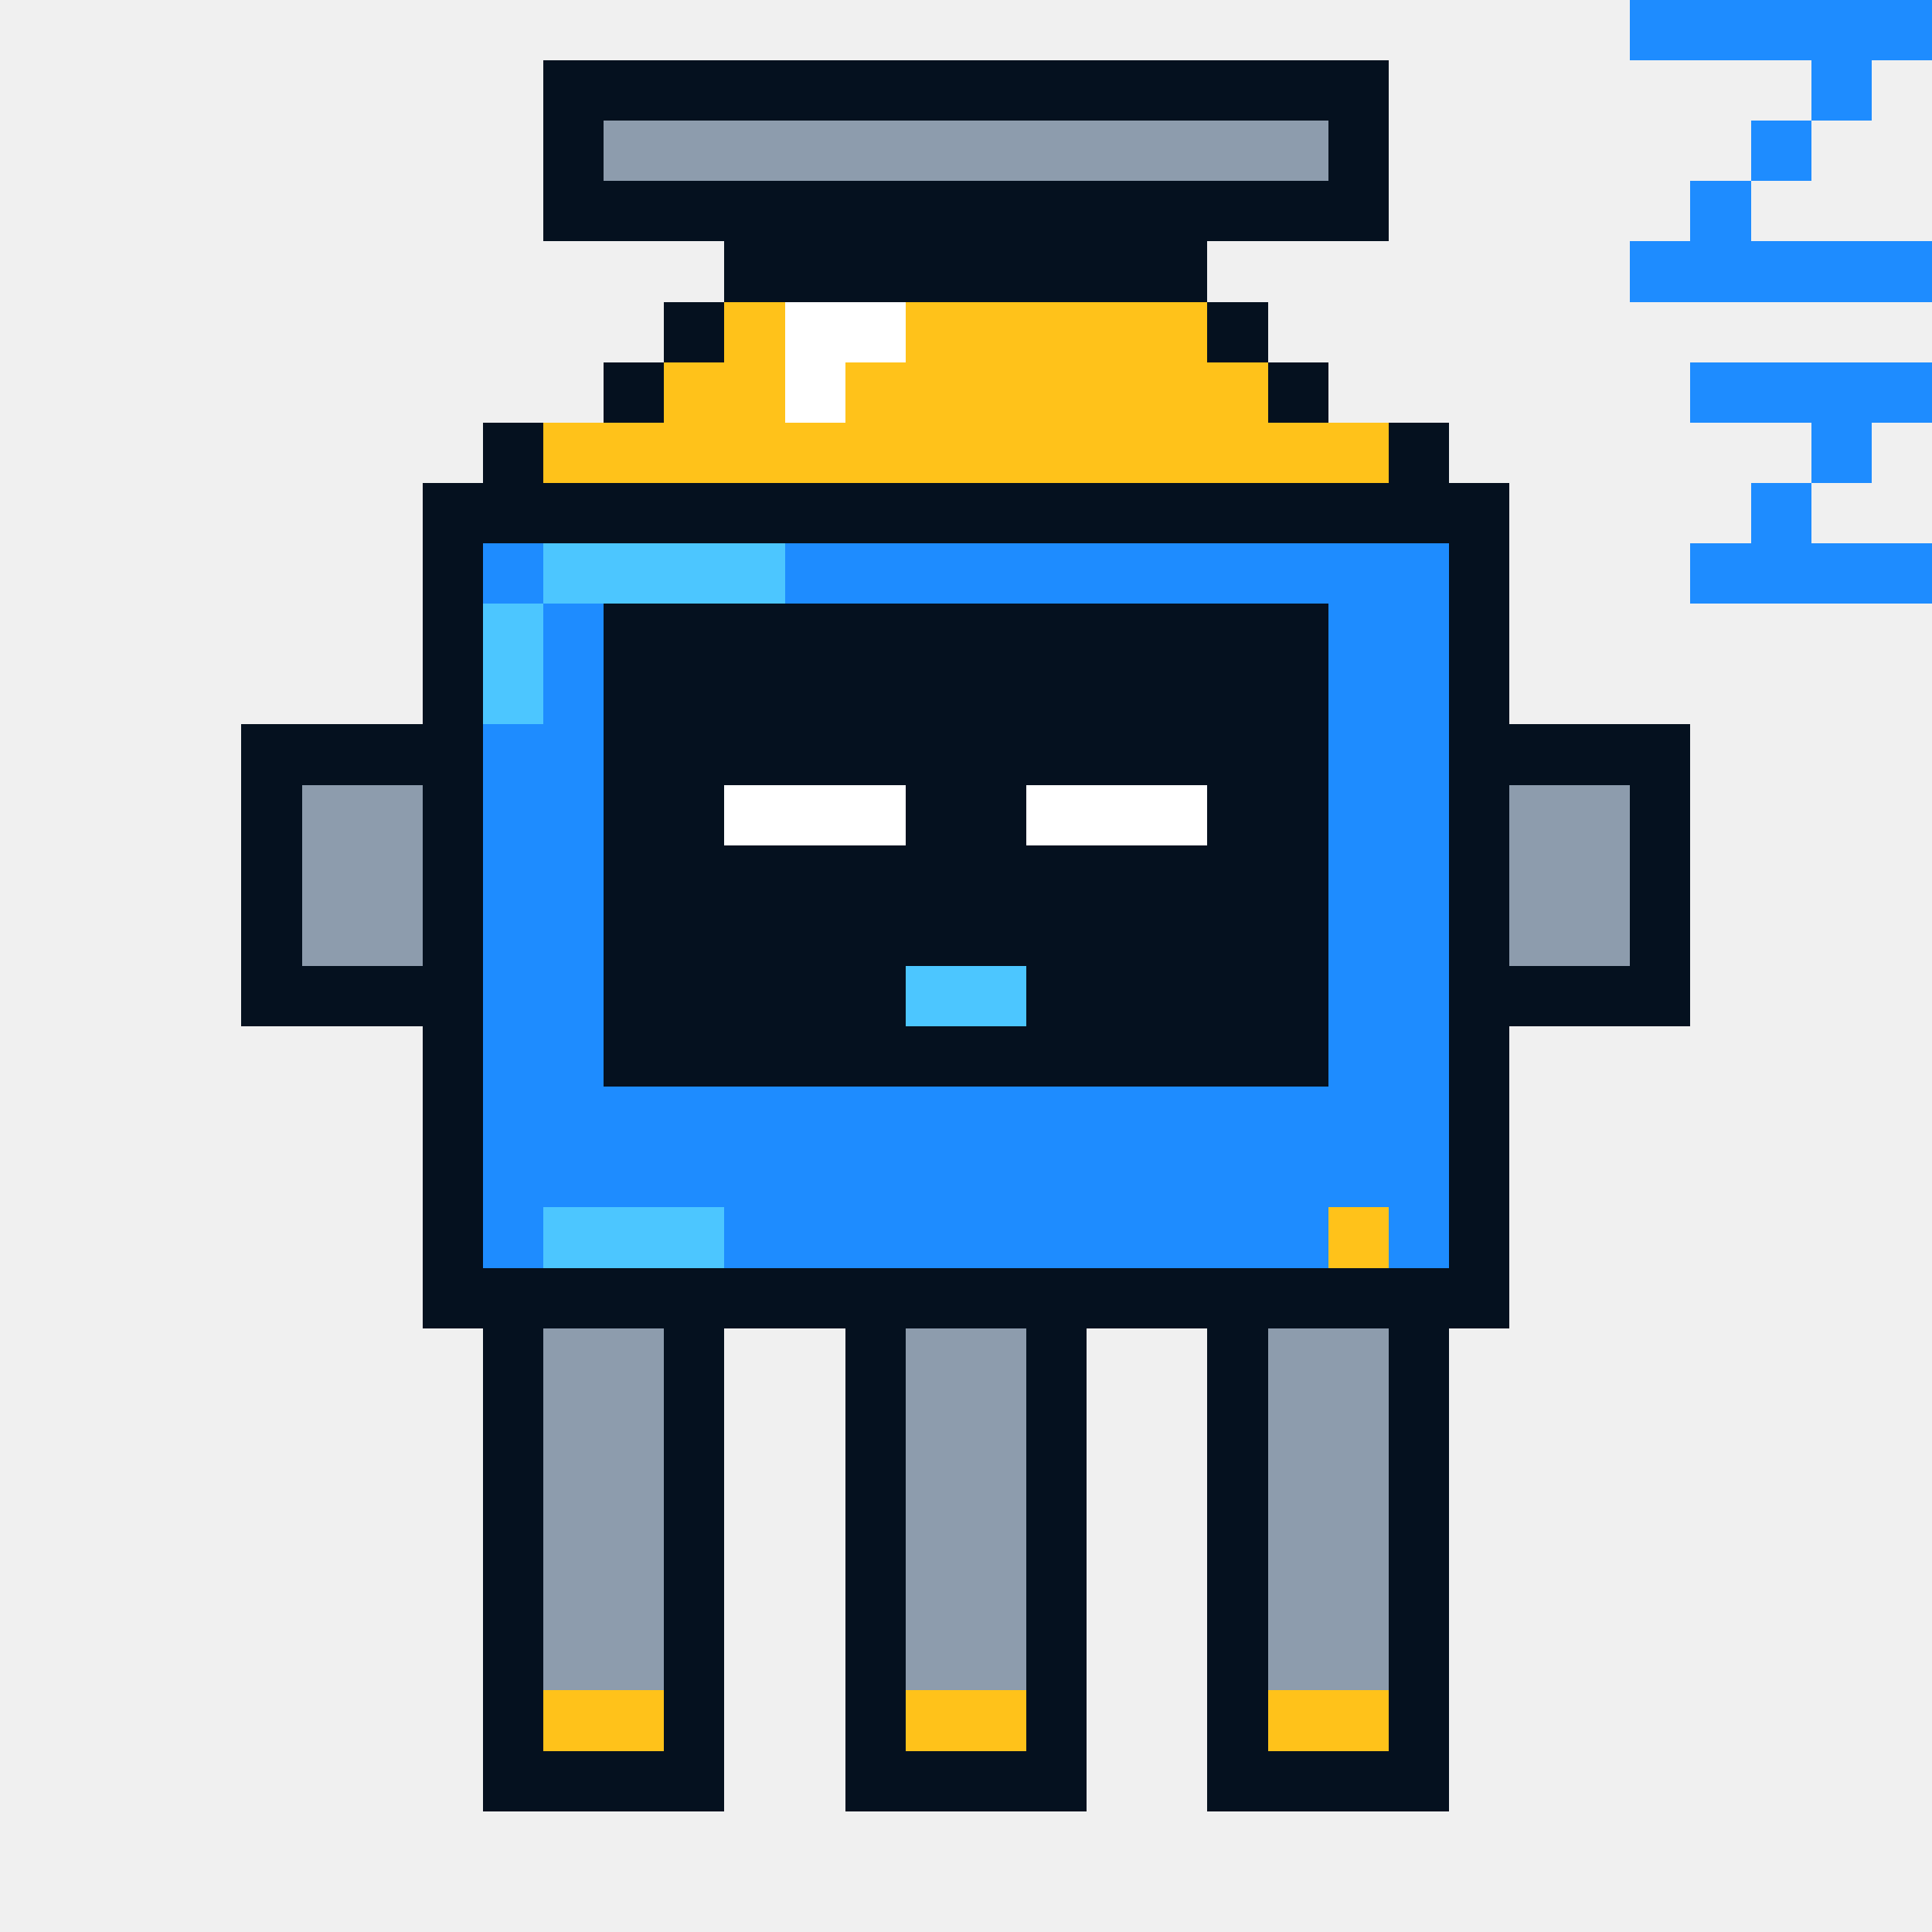
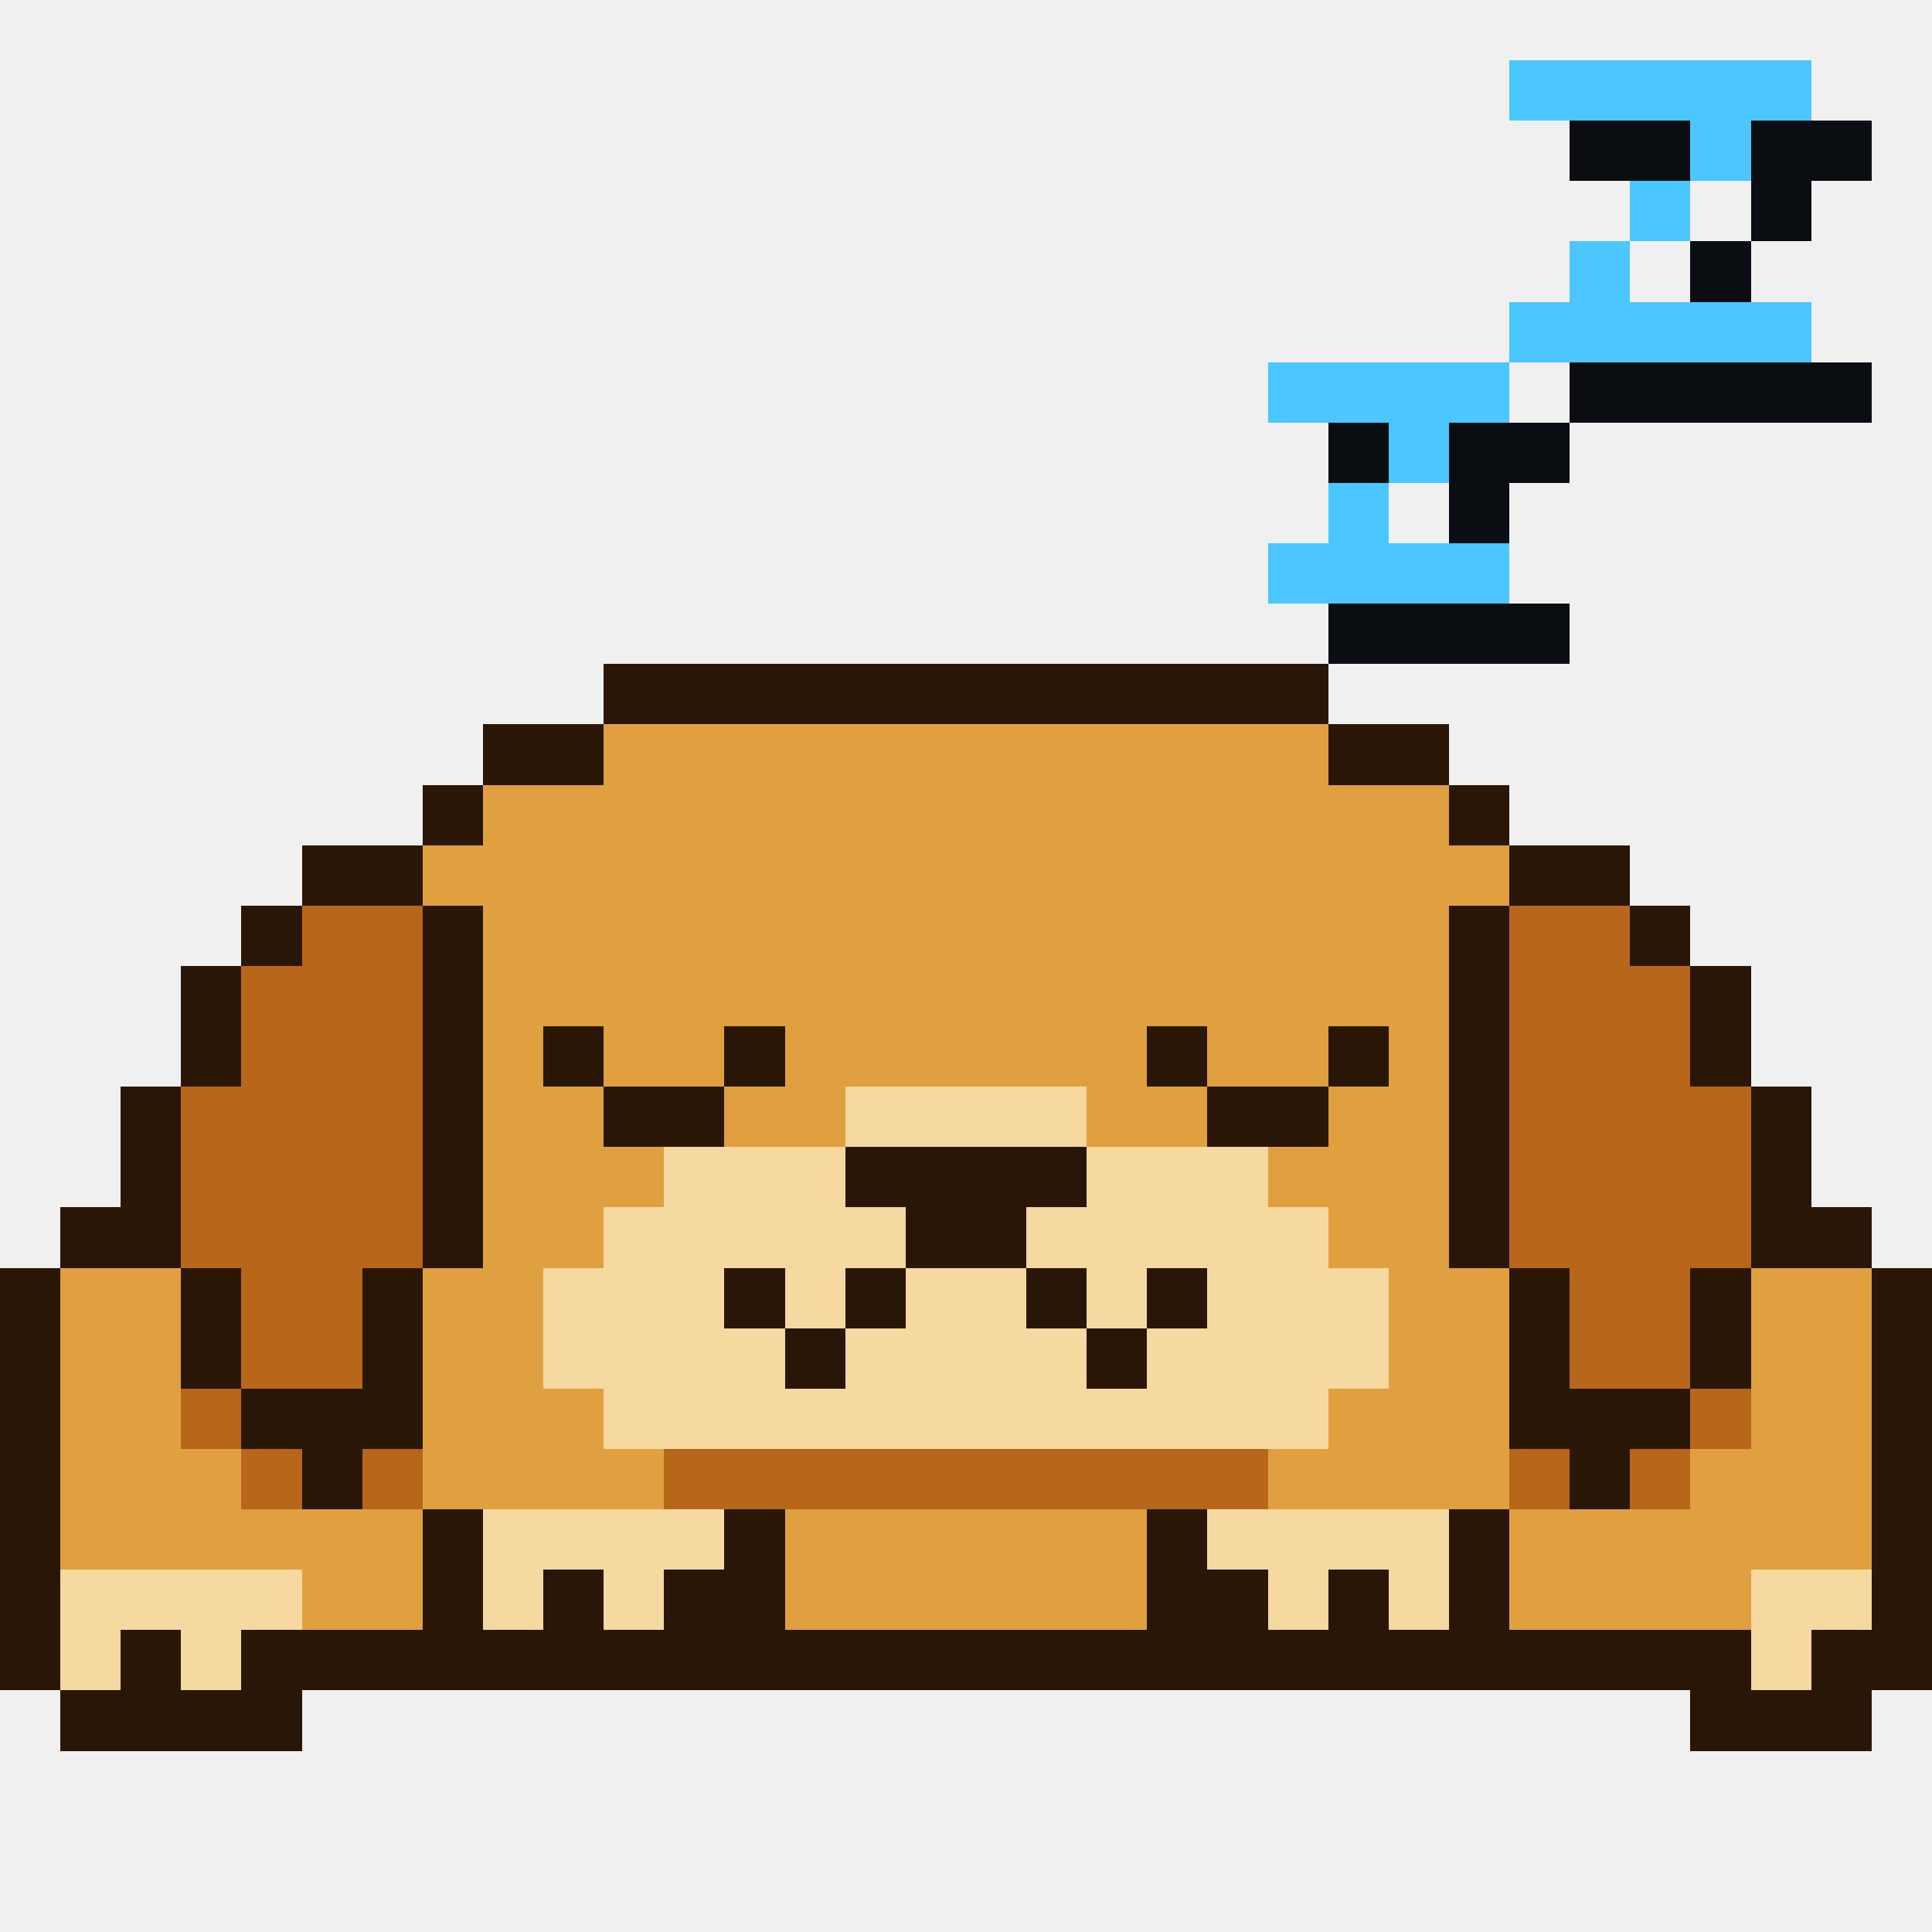
<svg xmlns="http://www.w3.org/2000/svg" viewBox="0 0 32 32" width="32" height="32" shape-rendering="crispEdges" role="img">
-   <path fill="#05111F" d="M9 1h14v1h-14zM9 2h1v1h-1zM22 2h1v1h-1zM9 3h14v1h-14zM12 4h8v1h-8zM11 5h1v1h-1zM20 5h1v1h-1zM10 6h1v1h-1zM21 6h1v1h-1zM8 7h1v1h-1zM23 7h1v1h-1zM7 8h18v1h-18zM7 9h1v1h-1zM24 9h1v1h-1zM7 10h1v1h-1zM10 10h12v1h-12zM24 10h1v1h-1zM7 11h1v1h-1zM10 11h12v1h-12zM24 11h1v1h-1zM4 12h4v1h-4zM10 12h12v1h-12zM24 12h4v1h-4zM4 13h1v1h-1zM7 13h1v1h-1zM10 13h2v1h-2zM15 13h2v1h-2zM20 13h2v1h-2zM24 13h1v1h-1zM27 13h1v1h-1zM4 14h1v1h-1zM7 14h1v1h-1zM10 14h12v1h-12zM24 14h1v1h-1zM27 14h1v1h-1zM4 15h1v1h-1zM7 15h1v1h-1zM10 15h12v1h-12zM24 15h1v1h-1zM27 15h1v1h-1zM4 16h4v1h-4zM10 16h5v1h-5zM17 16h5v1h-5zM24 16h4v1h-4zM7 17h1v1h-1zM10 17h12v1h-12zM24 17h1v1h-1zM7 18h1v1h-1zM24 18h1v1h-1zM7 19h1v1h-1zM24 19h1v1h-1zM7 20h1v1h-1zM24 20h1v1h-1zM7 21h18v1h-18zM8 22h1v1h-1zM11 22h1v1h-1zM14 22h1v1h-1zM17 22h1v1h-1zM20 22h1v1h-1zM23 22h1v1h-1zM8 23h1v1h-1zM11 23h1v1h-1zM14 23h1v1h-1zM17 23h1v1h-1zM20 23h1v1h-1zM23 23h1v1h-1zM8 24h1v1h-1zM11 24h1v1h-1zM14 24h1v1h-1zM17 24h1v1h-1zM20 24h1v1h-1zM23 24h1v1h-1zM8 25h1v1h-1zM11 25h1v1h-1zM14 25h1v1h-1zM17 25h1v1h-1zM20 25h1v1h-1zM23 25h1v1h-1zM8 26h1v1h-1zM11 26h1v1h-1zM14 26h1v1h-1zM17 26h1v1h-1zM20 26h1v1h-1zM23 26h1v1h-1zM8 27h1v1h-1zM11 27h1v1h-1zM14 27h1v1h-1zM17 27h1v1h-1zM20 27h1v1h-1zM23 27h1v1h-1zM8 28h1v1h-1zM11 28h1v1h-1zM14 28h1v1h-1zM17 28h1v1h-1zM20 28h1v1h-1zM23 28h1v1h-1zM8 29h4v1h-4zM14 29h4v1h-4zM20 29h4v1h-4z" />
-   <path fill="#1E8CFF" d="M27 0h5v1h-5zM30 1h1v1h-1zM29 2h1v1h-1zM28 3h1v1h-1zM27 4h5v1h-5zM28 6h4v1h-4zM30 7h1v1h-1zM29 8h1v1h-1zM8 9h1v1h-1zM13 9h11v1h-11zM28 9h4v1h-4zM9 10h1v1h-1zM22 10h2v1h-2zM9 11h1v1h-1zM22 11h2v1h-2zM8 12h2v1h-2zM22 12h2v1h-2zM8 13h2v1h-2zM22 13h2v1h-2zM8 14h2v1h-2zM22 14h2v1h-2zM8 15h2v1h-2zM22 15h2v1h-2zM8 16h2v1h-2zM22 16h2v1h-2zM8 17h2v1h-2zM22 17h2v1h-2zM8 18h16v1h-16zM8 19h16v1h-16zM8 20h1v1h-1zM12 20h10v1h-10zM23 20h1v1h-1z" />
-   <path fill="#4CC6FF" d="M9 9h4v1h-4zM8 10h1v1h-1zM8 11h1v1h-1zM15 16h2v1h-2zM9 20h3v1h-3z" />
-   <path fill="#FFC21A" d="M12 5h1v1h-1zM15 5h5v1h-5zM11 6h2v1h-2zM14 6h7v1h-7zM9 7h14v1h-14zM22 20h1v1h-1zM9 28h2v1h-2zM15 28h2v1h-2zM21 28h2v1h-2z" />
-   <path fill="#FFFFFF" d="M13 5h2v1h-2zM13 6h1v1h-1zM12 13h3v1h-3zM17 13h3v1h-3z" />
-   <path fill="#8D9CAD" d="M10 2h12v1h-12zM5 13h2v1h-2zM25 13h2v1h-2zM5 14h2v1h-2zM25 14h2v1h-2zM5 15h2v1h-2zM25 15h2v1h-2zM9 22h2v1h-2zM15 22h2v1h-2zM21 22h2v1h-2zM9 23h2v1h-2zM15 23h2v1h-2zM21 23h2v1h-2zM9 24h2v1h-2zM15 24h2v1h-2zM21 24h2v1h-2zM9 25h2v1h-2zM15 25h2v1h-2zM21 25h2v1h-2zM9 26h2v1h-2zM15 26h2v1h-2zM21 26h2v1h-2zM9 27h2v1h-2zM15 27h2v1h-2zM21 27h2v1h-2z" />
+   <path fill="#2A1606" d="M10 11h12v1h-12zM8 12h2v1h-2zM22 12h2v1h-2zM7 13h1v1h-1zM24 13h1v1h-1zM5 14h2v1h-2zM25 14h2v1h-2zM4 15h1v1h-1zM7 15h1v1h-1zM24 15h1v1h-1zM27 15h1v1h-1zM3 16h1v1h-1zM7 16h1v1h-1zM24 16h1v1h-1zM28 16h1v1h-1zM3 17h1v1h-1zM7 17h1v1h-1zM9 17h1v1h-1zM12 17h1v1h-1zM19 17h1v1h-1zM22 17h1v1h-1zM24 17h1v1h-1zM28 17h1v1h-1zM2 18h1v1h-1zM7 18h1v1h-1zM10 18h2v1h-2zM20 18h2v1h-2zM24 18h1v1h-1zM29 18h1v1h-1zM2 19h1v1h-1zM7 19h1v1h-1zM14 19h4v1h-4zM24 19h1v1h-1zM29 19h1v1h-1zM1 20h2v1h-2zM7 20h1v1h-1zM15 20h2v1h-2zM24 20h1v1h-1zM29 20h2v1h-2zM0 21h1v1h-1zM3 21h1v1h-1zM6 21h1v1h-1zM12 21h1v1h-1zM14 21h1v1h-1zM17 21h1v1h-1zM19 21h1v1h-1zM25 21h1v1h-1zM28 21h1v1h-1zM31 21h1v1h-1zM0 22h1v1h-1zM3 22h1v1h-1zM6 22h1v1h-1zM13 22h1v1h-1zM18 22h1v1h-1zM25 22h1v1h-1zM28 22h1v1h-1zM31 22h1v1h-1zM0 23h1v1h-1zM4 23h3v1h-3zM25 23h3v1h-3zM31 23h1v1h-1zM0 24h1v1h-1zM5 24h1v1h-1zM26 24h1v1h-1zM31 24h1v1h-1zM0 25h1v1h-1zM7 25h1v1h-1zM12 25h1v1h-1zM19 25h1v1h-1zM24 25h1v1h-1zM31 25h1v1h-1zM0 26h1v1h-1zM7 26h1v1h-1zM9 26h1v1h-1zM11 26h2v1h-2zM19 26h2v1h-2zM22 26h1v1h-1zM24 26h1v1h-1zM31 26h1v1h-1zM0 27h1v1h-1zM2 27h1v1h-1zM4 27h25v1h-25zM30 27h2v1h-2zM1 28h4v1h-4zM28 28h3v1h-3z" />
+   <path fill="#B8661A" d="M5 15h2v1h-2zM25 15h2v1h-2zM4 16h3v1h-3zM25 16h3v1h-3zM4 17h3v1h-3zM25 17h3v1h-3zM3 18h4v1h-4zM25 18h4v1h-4zM3 19h4v1h-4zM25 19h4v1h-4zM3 20h4v1h-4zM25 20h4v1h-4zM4 21h2v1h-2zM26 21h2v1h-2zM4 22h2v1h-2zM26 22h2v1h-2zM3 23h1v1h-1zM28 23h1v1h-1zM4 24h1v1h-1zM6 24h1v1h-1zM11 24h10v1h-10zM25 24h1v1h-1zM27 24h1v1h-1z" />
+   <path fill="#E0A040" d="M10 12h12v1h-12zM8 13h16v1h-16zM7 14h18v1h-18zM8 15h16v1h-16zM8 16h16v1h-16zM8 17h1v1h-1zM10 17h2v1h-2zM13 17h6v1h-6zM20 17h2v1h-2zM23 17h1v1h-1zM8 18h2v1h-2zM12 18h2v1h-2zM18 18h2v1h-2zM22 18h2v1h-2zM8 19h3v1h-3zM21 19h3v1h-3zM8 20h2v1h-2zM22 20h2v1h-2zM1 21h2v1h-2zM7 21h2v1h-2zM23 21h2v1h-2zM29 21h2v1h-2zM1 22h2v1h-2zM7 22h2v1h-2zM23 22h2v1h-2zM29 22h2v1h-2zM1 23h2v1h-2zM7 23h3v1h-3zM22 23h3v1h-3zM29 23h2v1h-2zM1 24h3v1h-3zM7 24h4v1h-4zM21 24h4v1h-4zM28 24h3v1h-3zM1 25h6v1h-6zM13 25h6v1h-6zM25 25h6v1h-6zM5 26h2v1h-2zM13 26h6v1h-6zM25 26h4v1h-4z" />
+   <path fill="#F6D9A0" d="M14 18h4v1h-4zM11 19h3v1h-3zM18 19h3v1h-3zM10 20h5v1h-5zM17 20h5v1h-5zM9 21h3v1h-3zM13 21h1v1h-1zM15 21h2v1h-2zM18 21h1v1h-1zM20 21h3v1h-3zM9 22h4v1h-4zM14 22h4v1h-4zM19 22h4v1h-4zM10 23h12v1h-12zM8 25h4v1h-4zM20 25h4v1h-4zM1 26h4v1h-4zM8 26h1v1h-1zM10 26h1v1h-1zM21 26h1v1h-1zM23 26h1v1h-1zM29 26h2v1h-2zM1 27h1v1h-1zM3 27h1v1h-1zM29 27h1v1h-1z" />
+   <path fill="#4CC6FF" d="M25 1h5v1h-5zM28 2h1v1h-1zM27 3h1v1h-1zM26 4h1v1h-1zM25 5h5v1h-5zM21 6h4v1h-4zM23 7h1v1h-1zM22 8h1v1h-1zM21 9h4v1h-4z" />
+   <path fill="#0A0E13" d="M26 2h2v1h-2zM29 2h2v1h-2zM29 3h1v1h-1zM28 4h1v1h-1zM26 6h5v1h-5zM22 7h1v1h-1zM24 7h2v1h-2zM24 8h1v1h-1zM22 10h4v1h-4z" />
</svg>
